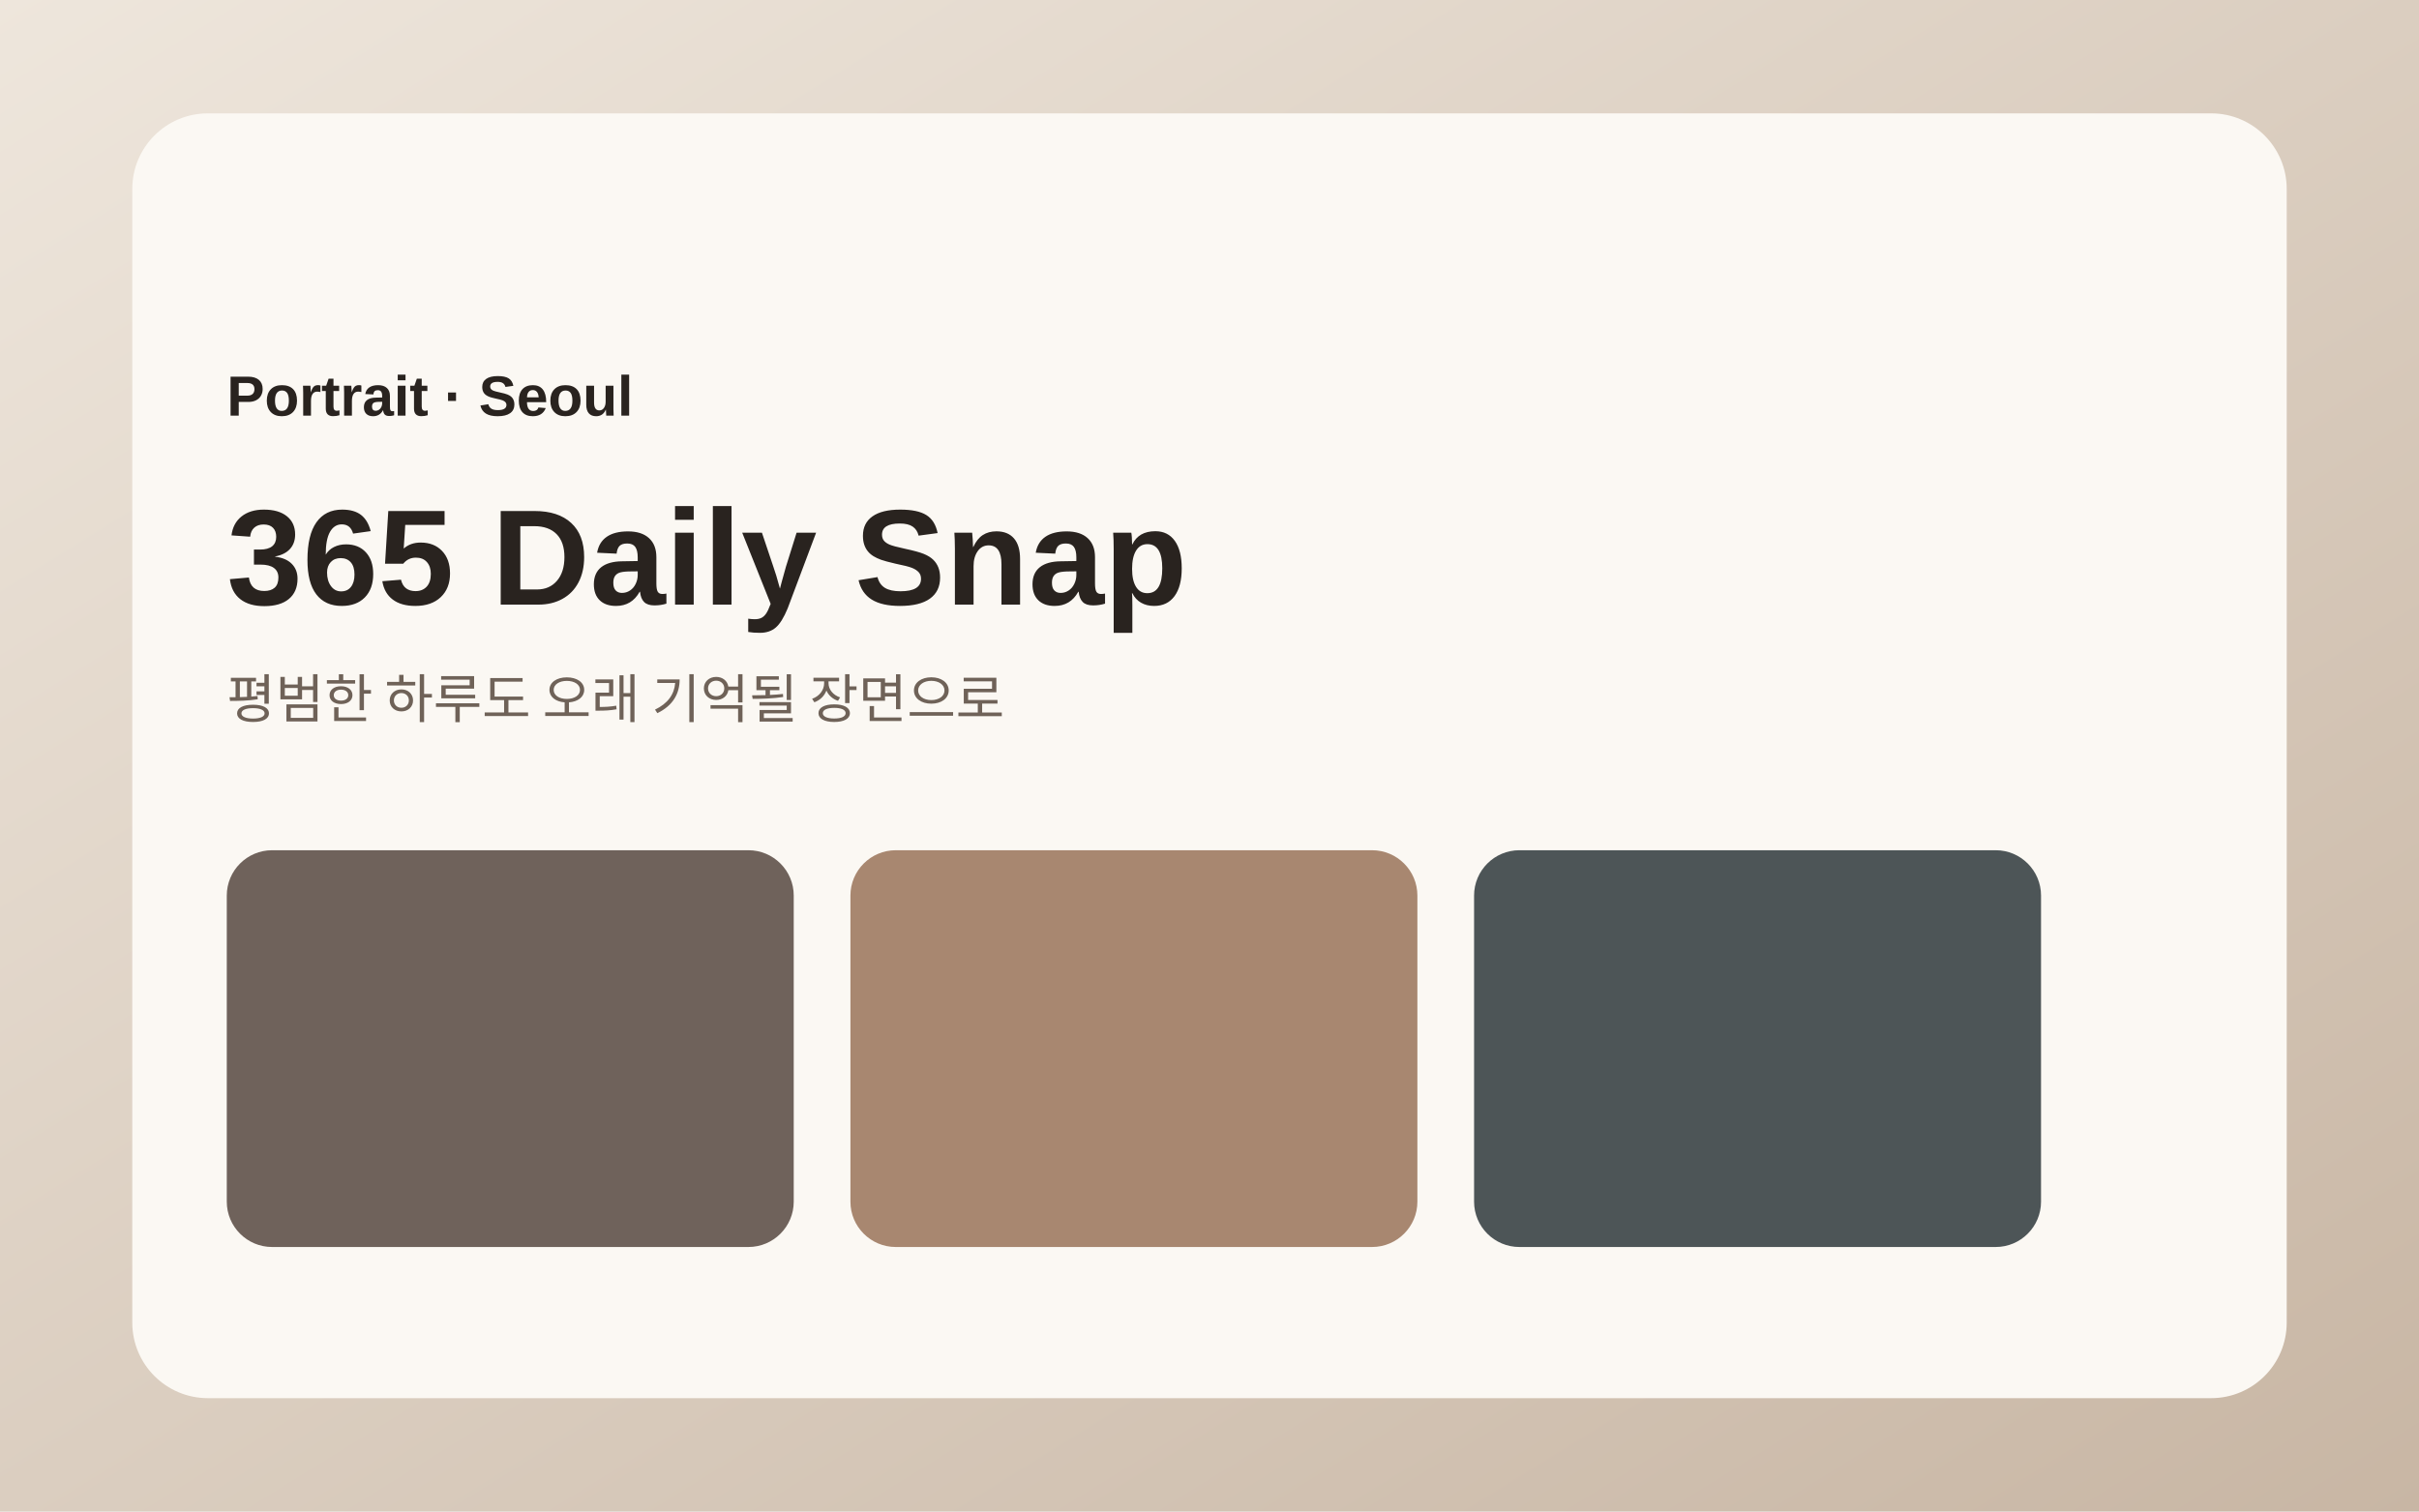
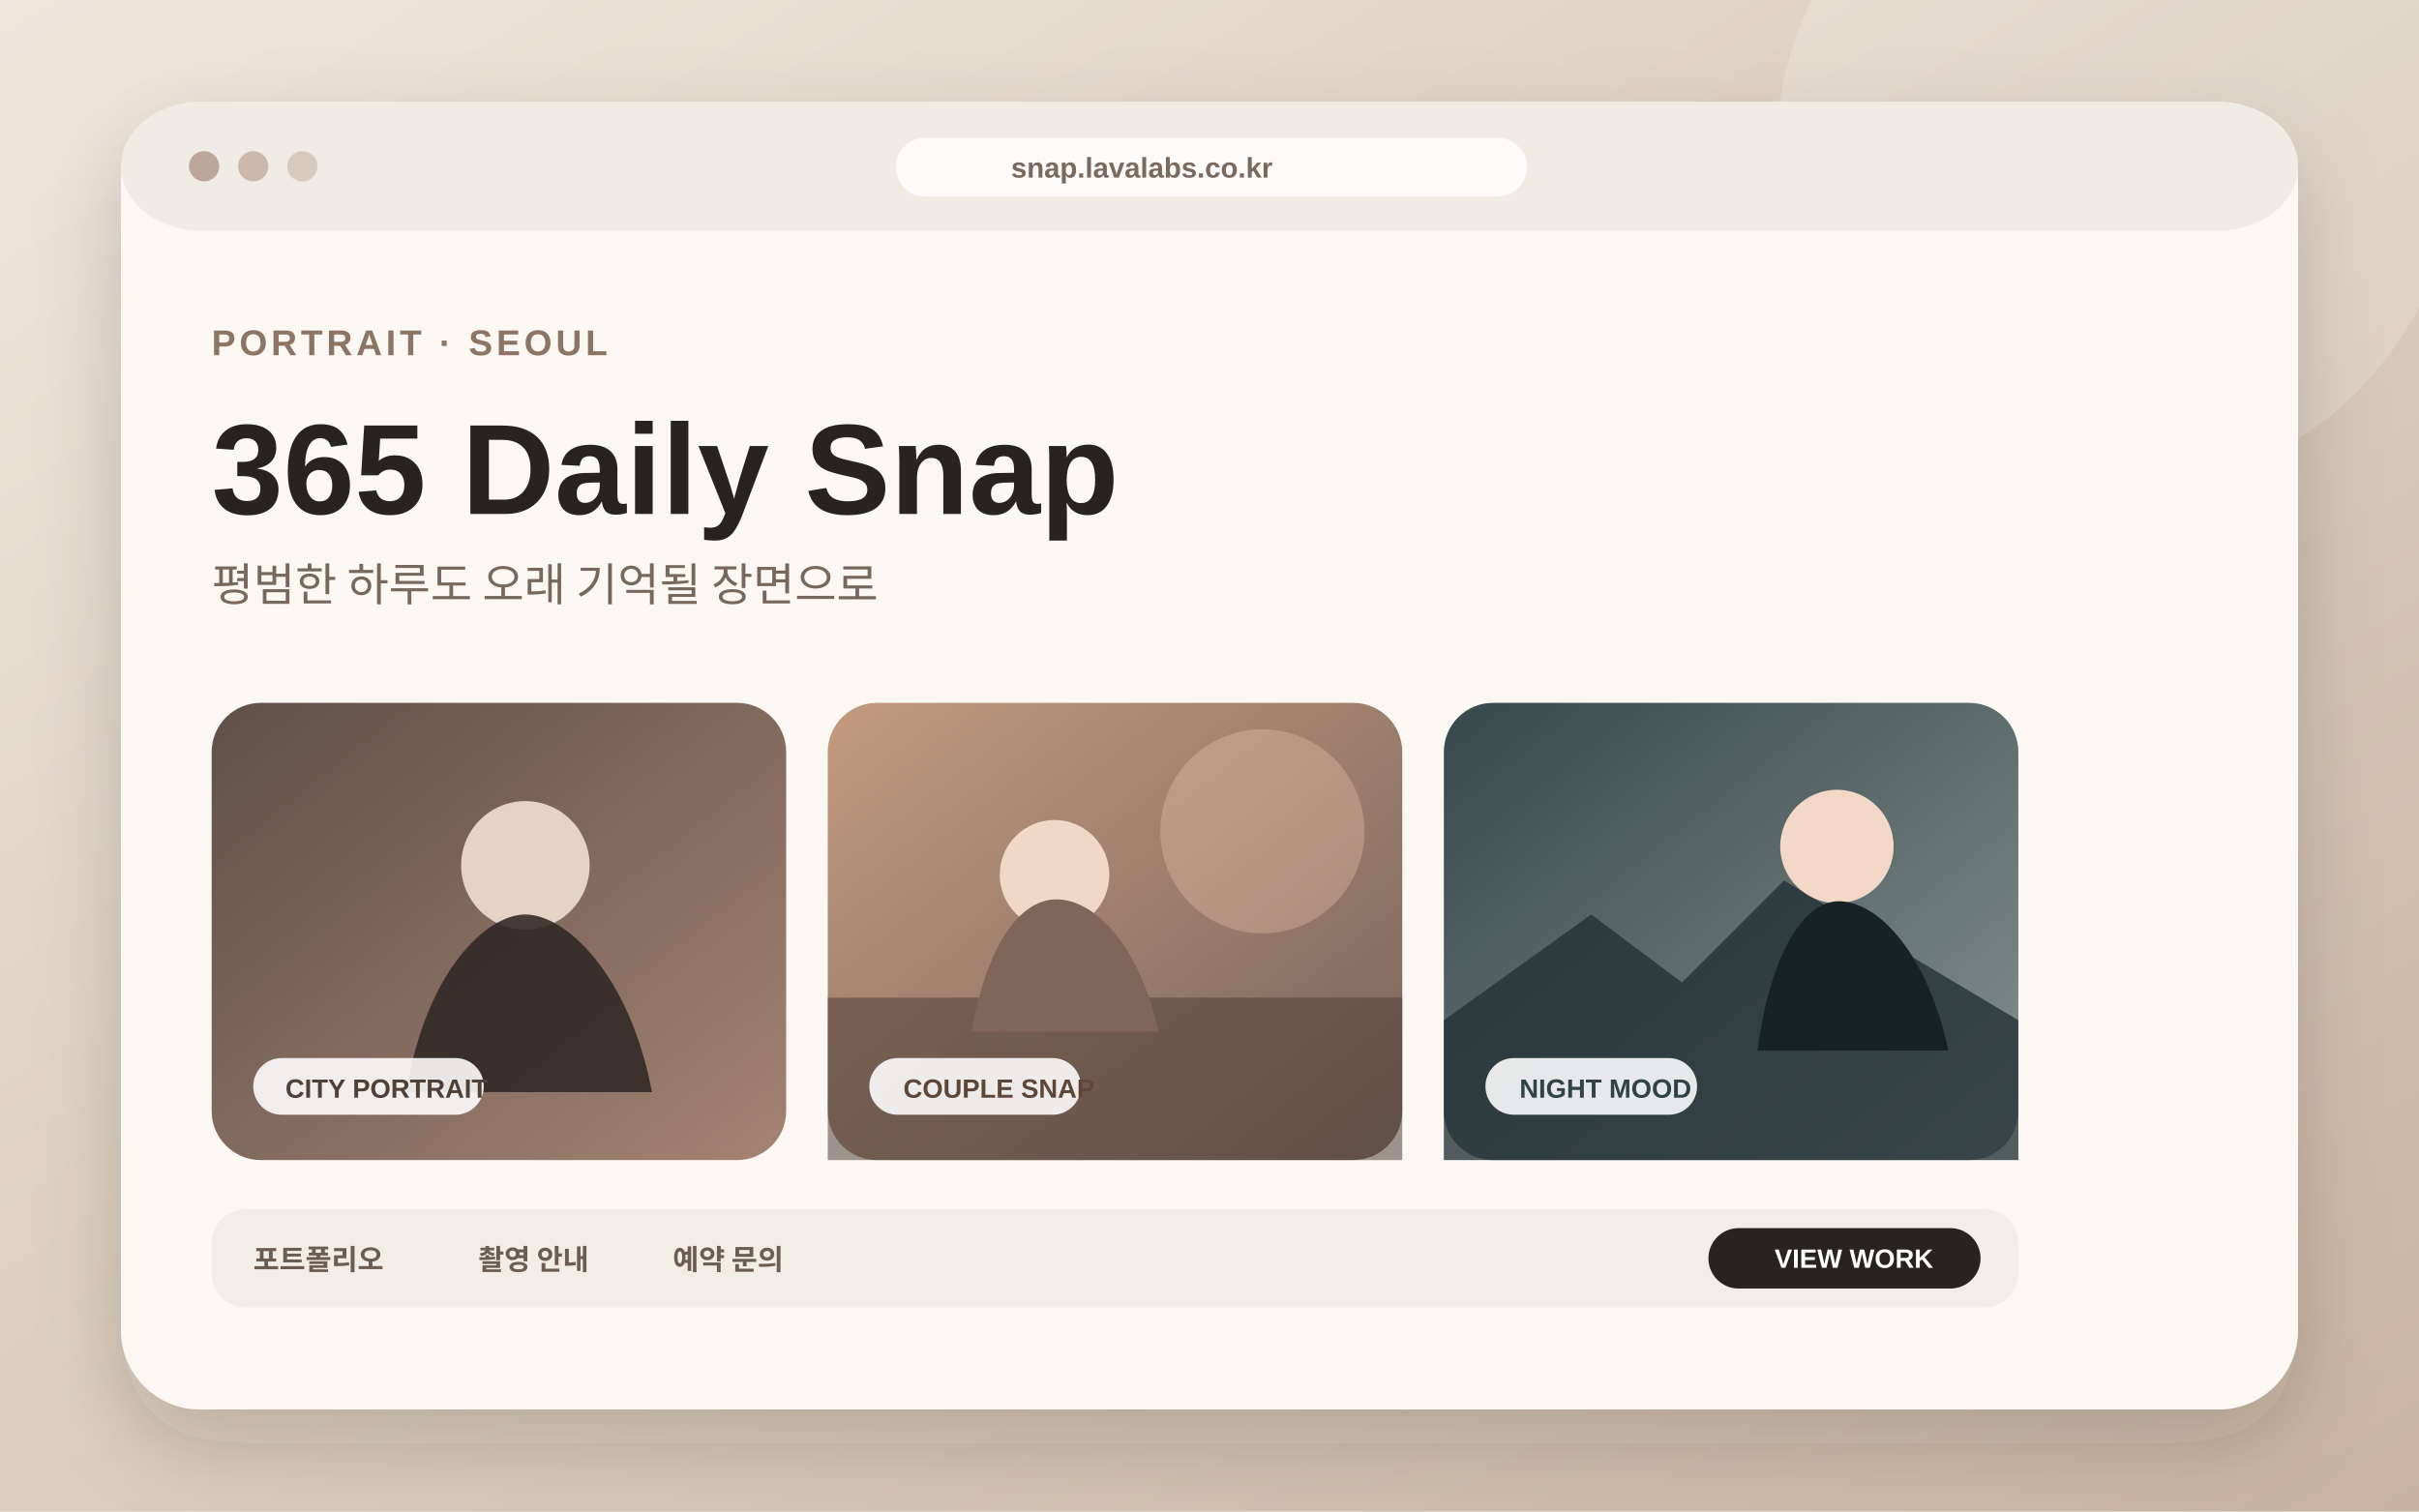
<svg xmlns="http://www.w3.org/2000/svg" width="1280" height="800" viewBox="0 0 1280 800">
  <defs>
-     <linearGradient id="g" x1="0" y1="0" x2="1" y2="1">
-       <stop stop-color="#eee6dc" />
-       <stop offset="1" stop-color="#c8b6a4" />
+     <linearGradient id="bg" x1="0" y1="0" x2="1" y2="1">
+       <stop stop-color="#efe7dd" />
+       <stop offset="1" stop-color="#c8b4a0" />
    </linearGradient>
+     <linearGradient id="photo1" x1="0" y1="0" x2="1" y2="1">
+       <stop stop-color="#5f5049" />
+       <stop offset="1" stop-color="#a48372" />
+     </linearGradient>
+     <linearGradient id="photo2" x1="0" y1="0" x2="1" y2="1">
+       <stop stop-color="#c29a7f" />
+       <stop offset="1" stop-color="#77635a" />
+     </linearGradient>
+     <linearGradient id="photo3" x1="0" y1="0" x2="1" y2="1">
+       <stop stop-color="#37484b" />
+       <stop offset="1" stop-color="#879190" />
+     </linearGradient>
+     <filter id="shadow" x="-20%" y="-20%" width="140%" height="140%">
+       <feDropShadow dx="0" dy="18" stdDeviation="22" flood-color="#372d26" flood-opacity=".18" />
+     </filter>
  </defs>
-   <rect width="1280" height="800" fill="url(#g)" />
-   <rect x="70" y="60" width="1140" height="680" rx="40" fill="#fbf8f3" />
-   <text x="120" y="220" fill="#29231f" font-family="Arial,sans-serif" font-size="30" font-weight="700">Portrait · Seoul</text>
-   <text x="120" y="320" fill="#29231f" font-family="Arial,sans-serif" font-size="72" font-weight="900">365 Daily Snap</text>
-   <text x="120" y="380" fill="#6f6258" font-family="Arial,sans-serif" font-size="28">평범한 하루도 오래 기억될 장면으로</text>
-   <rect x="120" y="450" width="300" height="210" rx="24" fill="#6f625b" />
-   <rect x="450" y="450" width="300" height="210" rx="24" fill="#a88770" />
-   <rect x="780" y="450" width="300" height="210" rx="24" fill="#4d5557" />
+   <rect width="1280" height="800" fill="url(#bg)" />
+   <circle cx="1120" cy="80" r="180" fill="#fff" opacity=".18" />
+   <rect x="64" y="54" width="1152" height="692" rx="42" fill="#fbf8f3" filter="url(#shadow)" />
+   <rect x="64" y="54" width="1152" height="68" rx="42" fill="#f0ebe5" />
+   <circle cx="108" cy="88" r="8" fill="#bca899" />
+   <circle cx="134" cy="88" r="8" fill="#cbb9ac" />
+   <circle cx="160" cy="88" r="8" fill="#d8c9bf" />
+   <rect x="474" y="73" width="334" height="31" rx="15.5" fill="#fff" opacity=".78" />
+   <text x="535" y="94" fill="#79695e" font-family="Arial,sans-serif" font-size="15" font-weight="700">snap.lavalabs.co.kr</text>
+   <g transform="translate(112 160)">
+     <text x="0" y="28" fill="#8c7564" font-family="Arial,sans-serif" font-size="19" font-weight="700" letter-spacing="2">PORTRAIT · SEOUL</text>
+     <text x="0" y="112" fill="#29231f" font-family="Arial,sans-serif" font-size="68" font-weight="900">365 Daily Snap</text>
+     <text x="0" y="158" fill="#77685d" font-family="Arial,sans-serif" font-size="24">평범한 하루도 오래 기억될 장면으로</text>
+     <g transform="translate(0 212)">
+       <rect width="304" height="242" rx="26" fill="url(#photo1)" />
+       <circle cx="166" cy="86" r="34" fill="#ead8cb" opacity=".95" />
+       <path d="M103 206c10-63 42-94 63-94s55 31 67 94" fill="#2f2724" opacity=".88" />
+       <rect x="22" y="188" width="122" height="30" rx="15" fill="#fff" opacity=".88" />
+       <text x="39" y="209" fill="#4f4038" font-family="Arial,sans-serif" font-size="14" font-weight="700">CITY PORTRAIT</text>
+     </g>
+     <g transform="translate(326 212)">
+       <rect width="304" height="242" rx="26" fill="url(#photo2)" />
+       <rect x="0" y="156" width="304" height="86" rx="0" fill="#4f3f38" opacity=".55" />
+       <circle cx="120" cy="91" r="29" fill="#f0d7c6" />
+       <path d="M76 174c9-49 27-70 45-70 20 0 44 24 54 70" fill="#7f6658" />
+       <circle cx="230" cy="68" r="54" fill="#ffd9bd" opacity=".28" />
+       <rect x="22" y="188" width="112" height="30" rx="15" fill="#fff" opacity=".88" />
+       <text x="40" y="209" fill="#5e4639" font-family="Arial,sans-serif" font-size="14" font-weight="700">COUPLE SNAP</text>
+     </g>
+     <g transform="translate(652 212)">
+       <rect width="304" height="242" rx="26" fill="url(#photo3)" />
+       <path d="M0 168L78 112l48 36 54-54 124 74v74H0z" fill="#223033" opacity=".78" />
+       <circle cx="208" cy="76" r="30" fill="#f3d7c7" />
+       <path d="M166 184c7-53 25-79 43-79 21 0 47 28 58 79" fill="#182224" />
+       <rect x="22" y="188" width="112" height="30" rx="15" fill="#fff" opacity=".88" />
+       <text x="40" y="209" fill="#314345" font-family="Arial,sans-serif" font-size="14" font-weight="700">NIGHT MOOD</text>
+     </g>
+     <g transform="translate(0 480)">
+       <rect width="956" height="52" rx="18" fill="#f2ede7" />
+       <text x="22" y="32" fill="#6c5d53" font-family="Arial,sans-serif" font-size="15" font-weight="700">포트폴리오</text>
+       <text x="141" y="32" fill="#6c5d53" font-family="Arial,sans-serif" font-size="15" font-weight="700">촬영 안내</text>
+       <text x="244" y="32" fill="#6c5d53" font-family="Arial,sans-serif" font-size="15" font-weight="700">예약 문의</text>
+       <rect x="792" y="10" width="144" height="32" rx="16" fill="#29231f" />
+       <text x="827" y="31" fill="#fff" font-family="Arial,sans-serif" font-size="14" font-weight="700">VIEW WORK</text>
+     </g>
+   </g>
</svg>
